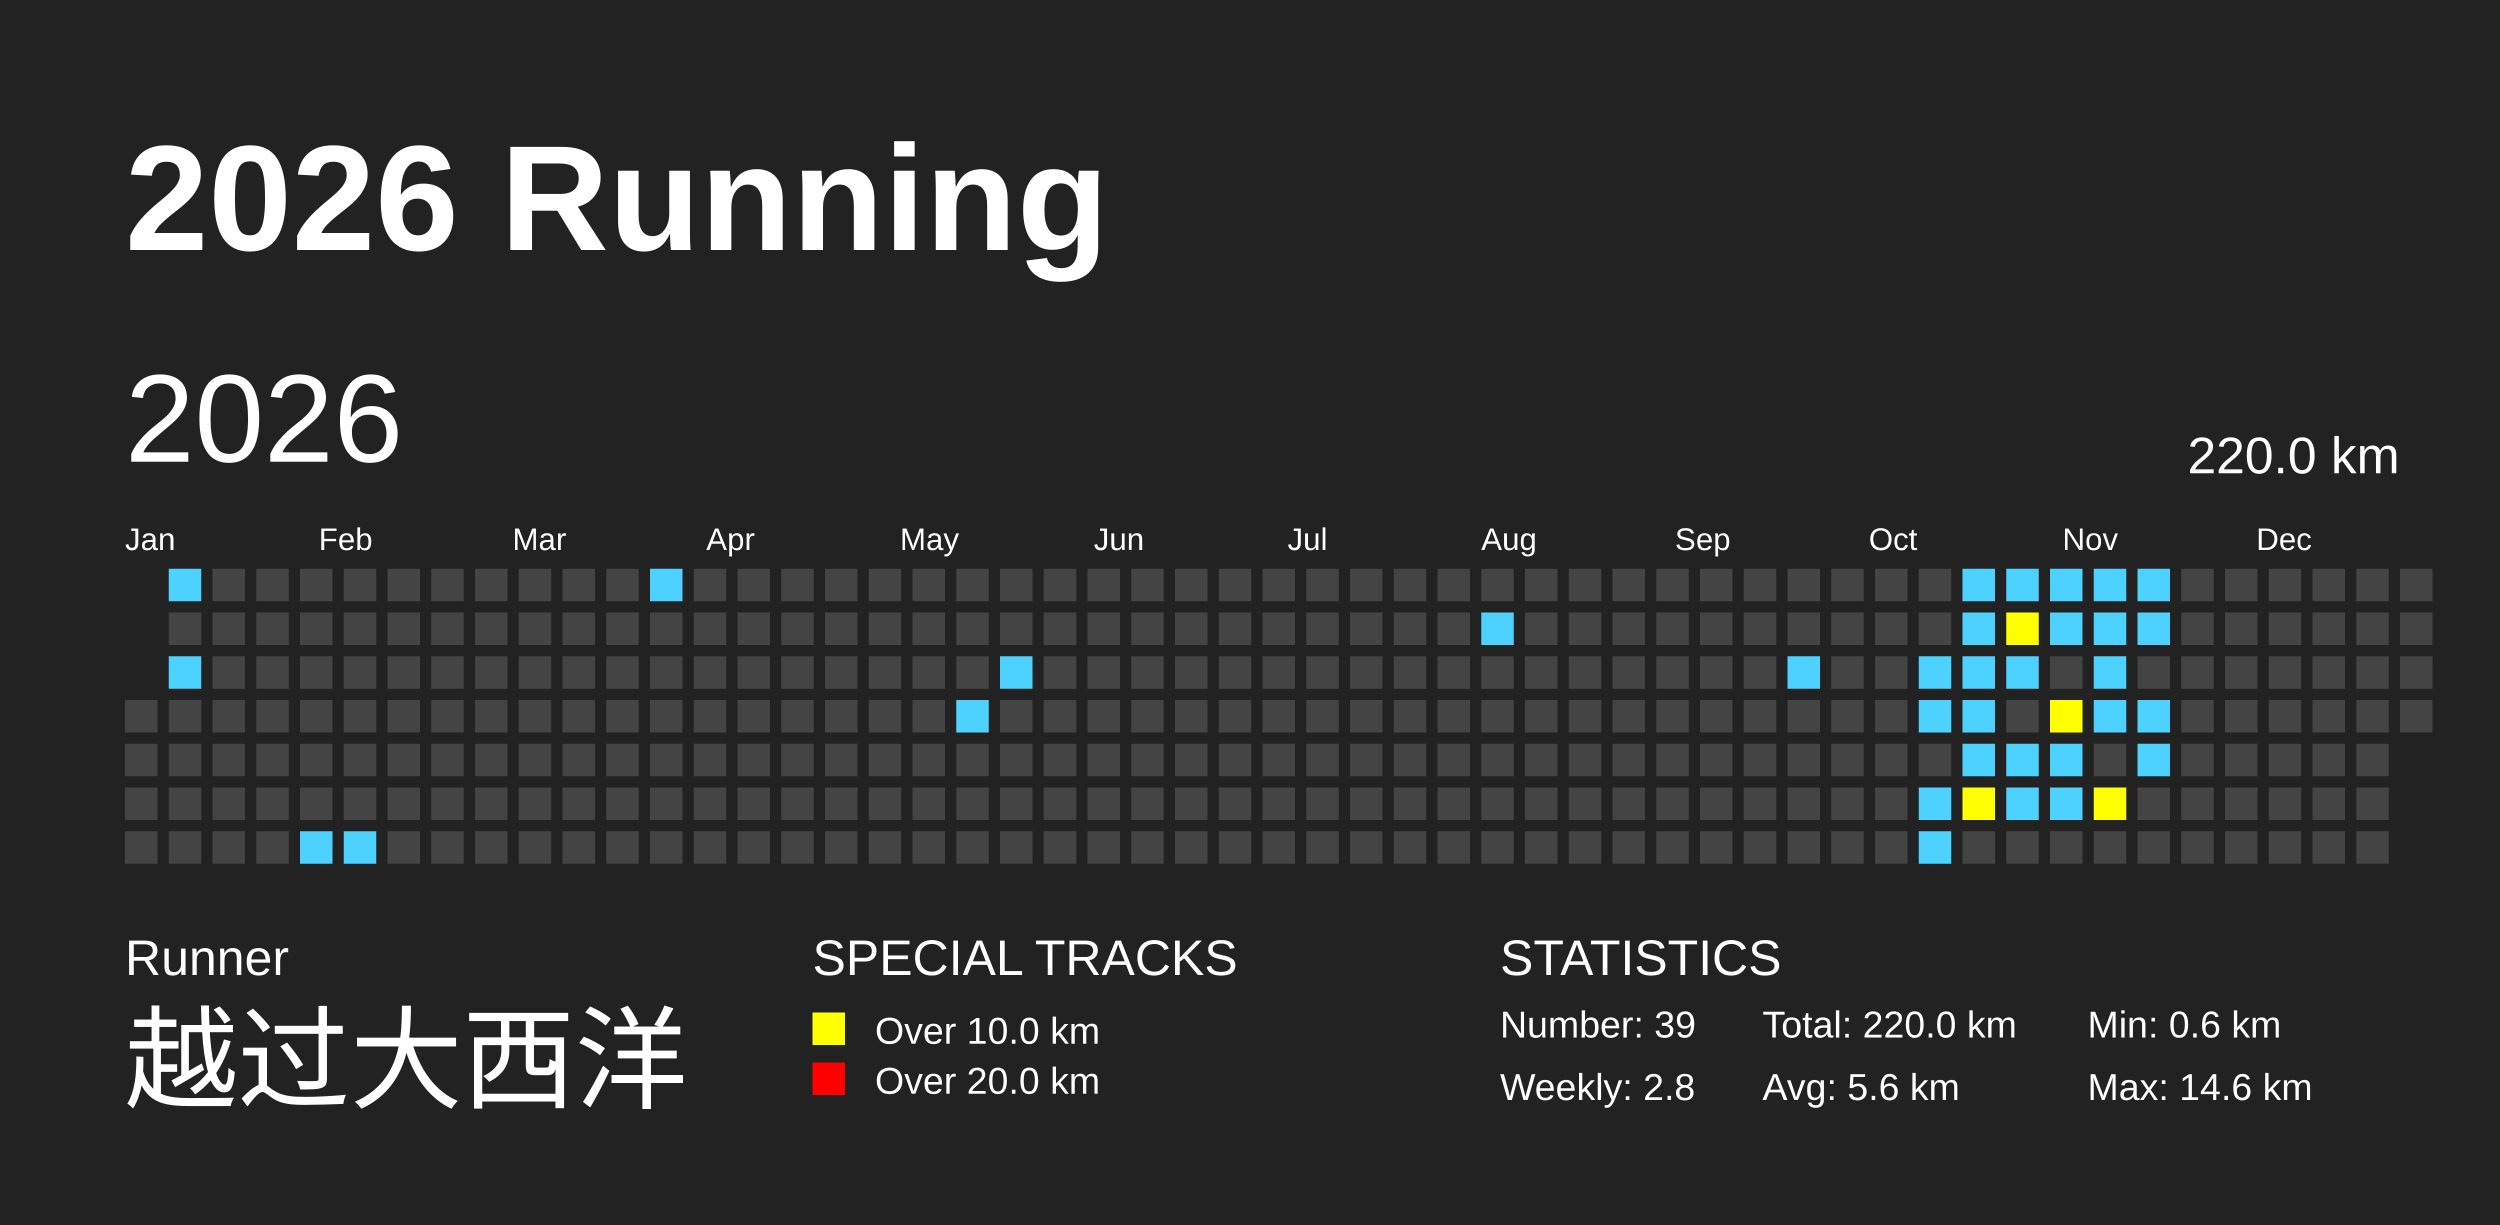
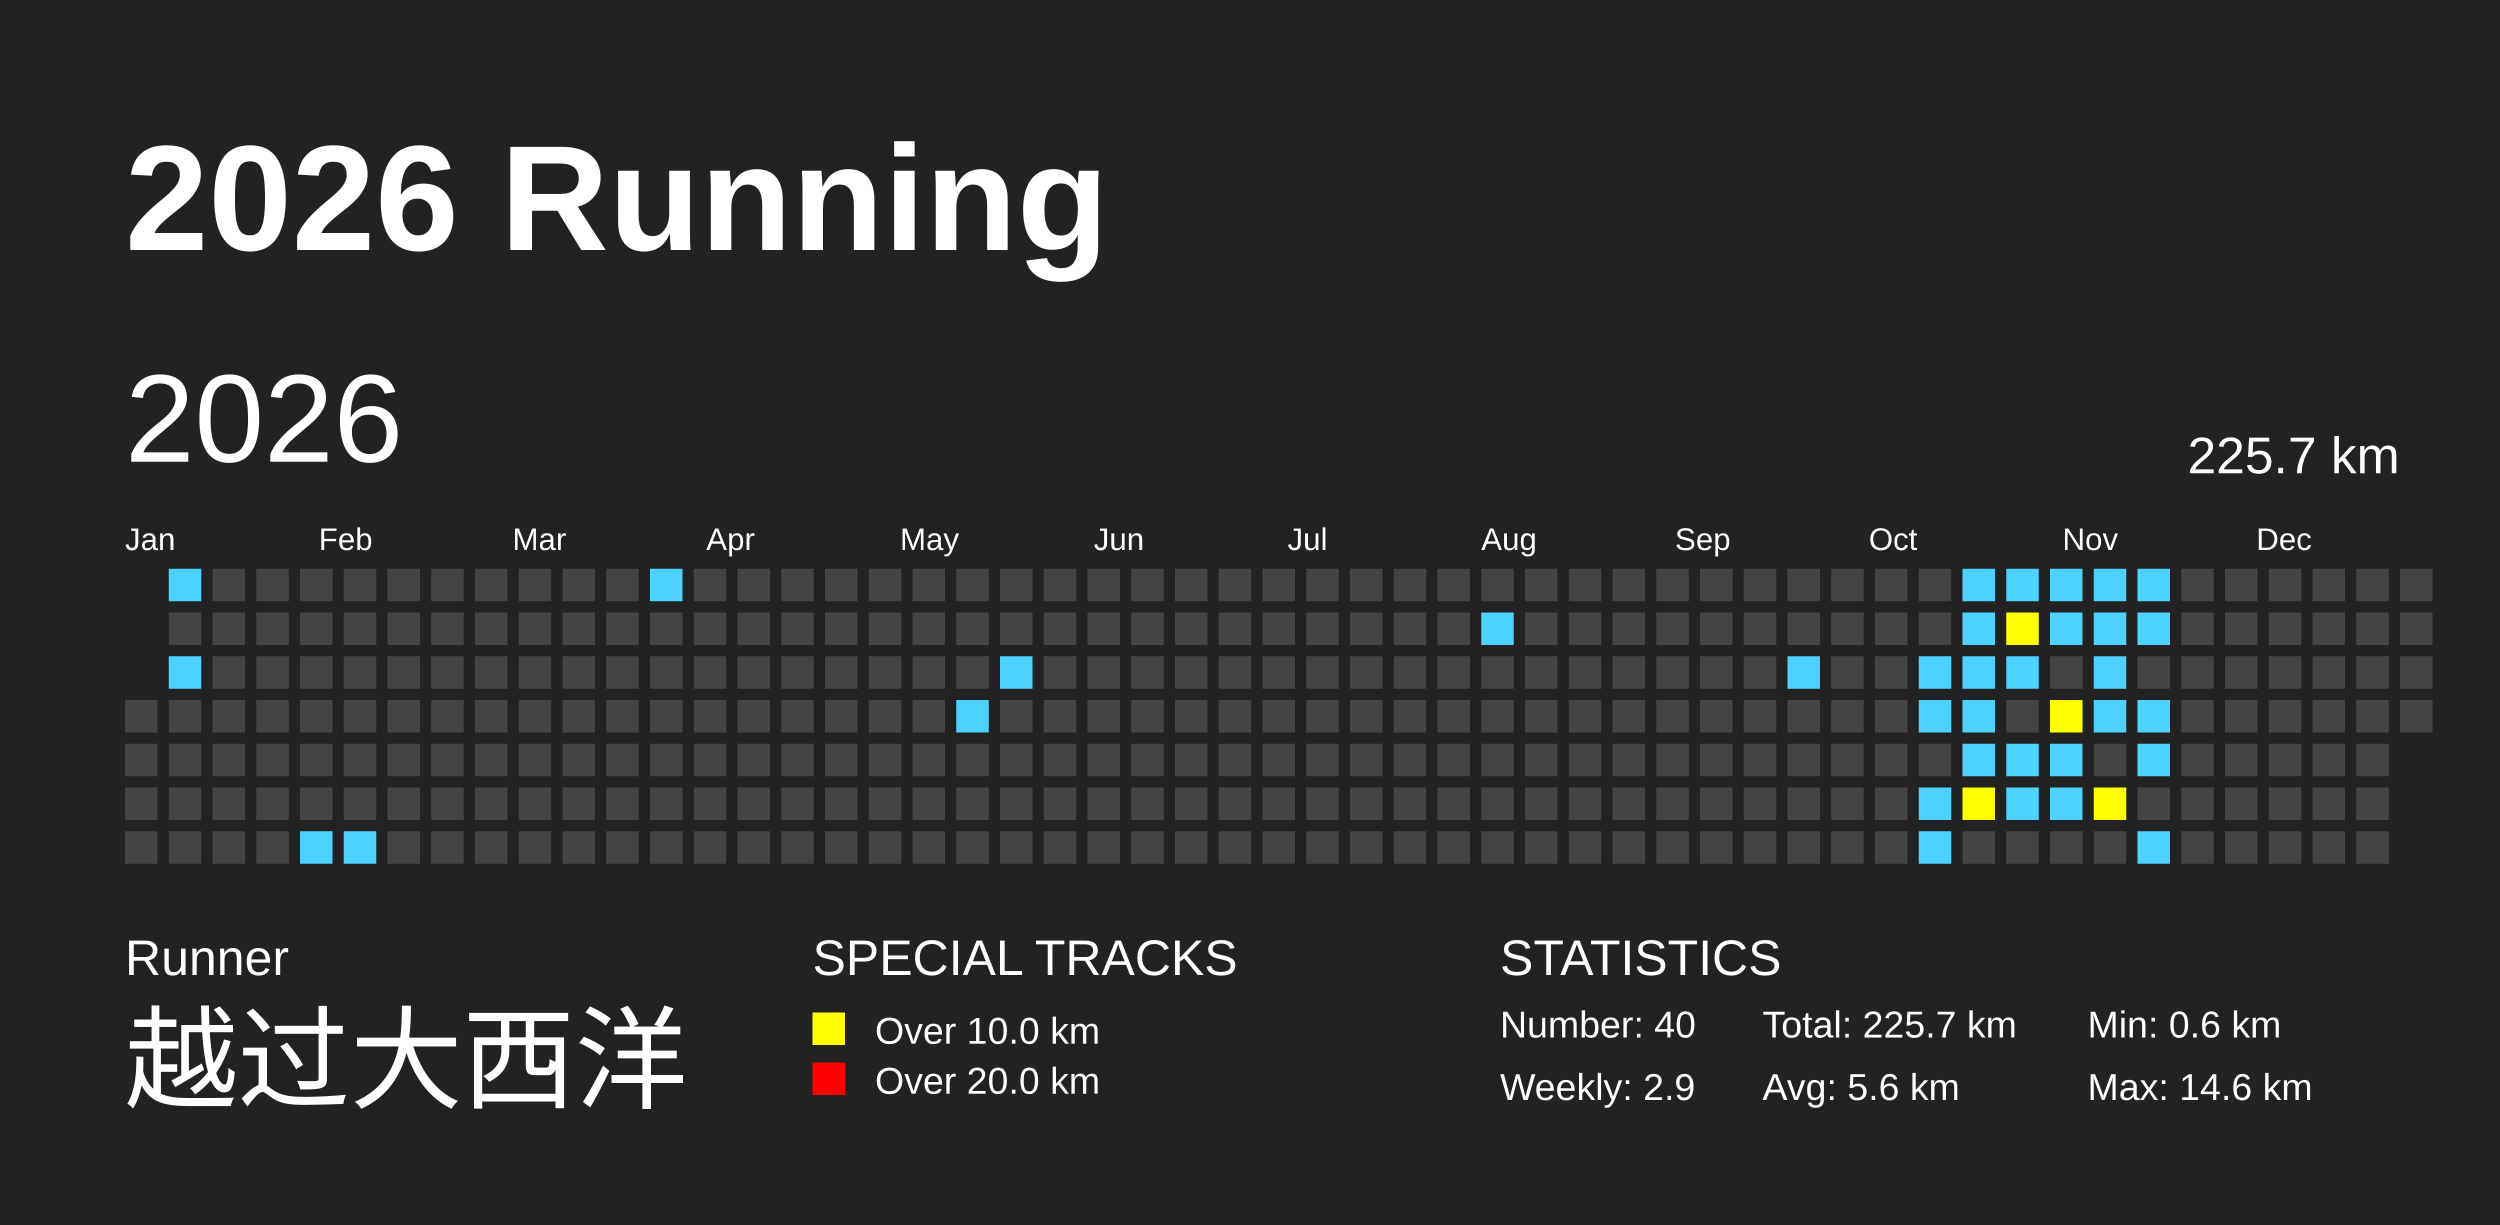
<svg xmlns="http://www.w3.org/2000/svg" baseProfile="full" height="98mm" version="1.1" viewBox="0,0,200,98" width="200mm">
  <defs>
    <pattern height="2" id="indoor-stripe" patternUnits="userSpaceOnUse" width="2">
      <line stroke="white" stroke-opacity="0.45" stroke-width="0.5" x1="0" x2="2" y1="2" y2="0" />
    </pattern>
  </defs>
  <rect fill="#222222" height="98" width="200" x="0" y="0" />
  <text fill="#FFFFFF" style="font-size:12px; font-family:Arial; font-weight:bold;" x="10" y="20">2026 Running</text>
  <text fill="#FFFFFF" style="font-size:4px; font-family:Arial" x="10" y="78">Runner</text>
  <text fill="#FFFFFF" style="font-size:9px; font-family:Arial" x="10" y="88">越过大西洋</text>
  <text fill="#FFFFFF" style="font-size:4px; font-family:Arial" x="65" y="78">SPECIAL TRACKS</text>
  <rect fill="yellow" height="2.6" width="2.6" x="65" y="81" />
  <text fill="#FFFFFF" style="font-size:3px; font-family:Arial" x="70" y="83.5">Over 10.0 km</text>
  <rect fill="red" height="2.6" width="2.6" x="65" y="85" />
  <text fill="#FFFFFF" style="font-size:3px; font-family:Arial" x="70" y="87.5">Over 20.0 km</text>
  <text fill="#FFFFFF" style="font-size:4px; font-family:Arial" x="120" y="78">STATISTICS</text>
-   <text fill="#FFFFFF" style="font-size:3px; font-family:Arial" x="120" y="83">Number: 39</text>
-   <text fill="#FFFFFF" style="font-size:3px; font-family:Arial" x="120" y="88">Weekly: 2.8</text>
-   <text fill="#FFFFFF" style="font-size:3px; font-family:Arial" x="141" y="83">Total: 220.0 km</text>
+   <text fill="#FFFFFF" style="font-size:3px; font-family:Arial" x="120" y="83">Number: 40</text>
+   <text fill="#FFFFFF" style="font-size:3px; font-family:Arial" x="120" y="88">Weekly: 2.9</text>
+   <text fill="#FFFFFF" style="font-size:3px; font-family:Arial" x="141" y="83">Total: 225.7 km</text>
  <text fill="#FFFFFF" style="font-size:3px; font-family:Arial" x="141" y="88">Avg: 5.6 km</text>
  <text fill="#FFFFFF" style="font-size:3px; font-family:Arial" x="167" y="83">Min: 0.6 km</text>
  <text fill="#FFFFFF" style="font-size:3px; font-family:Arial" x="167" y="88">Max: 14.6 km</text>
  <text dominant-baseline="hanging" fill="#FFFFFF" style="font-size:10.0px; font-family:Arial;" x="10" y="30">2026</text>
-   <text dominant-baseline="hanging" fill="#FFFFFF" style="font-size:4.125px; font-family:Arial;" x="175" y="35">220.0 km</text>
+   <text dominant-baseline="hanging" fill="#FFFFFF" style="font-size:4.125px; font-family:Arial;" x="175" y="35">225.7 km</text>
  <text fill="#FFFFFF" style="font-size:2.5px; font-family:Arial" x="10.0" y="44">Jan</text>
  <text fill="#FFFFFF" style="font-size:2.5px; font-family:Arial" x="25.5" y="44">Feb</text>
  <text fill="#FFFFFF" style="font-size:2.5px; font-family:Arial" x="41.0" y="44">Mar</text>
  <text fill="#FFFFFF" style="font-size:2.5px; font-family:Arial" x="56.5" y="44">Apr</text>
  <text fill="#FFFFFF" style="font-size:2.5px; font-family:Arial" x="72.0" y="44">May</text>
  <text fill="#FFFFFF" style="font-size:2.5px; font-family:Arial" x="87.5" y="44">Jun</text>
  <text fill="#FFFFFF" style="font-size:2.5px; font-family:Arial" x="103.0" y="44">Jul</text>
  <text fill="#FFFFFF" style="font-size:2.5px; font-family:Arial" x="118.5" y="44">Aug</text>
  <text fill="#FFFFFF" style="font-size:2.5px; font-family:Arial" x="134.0" y="44">Sep</text>
  <text fill="#FFFFFF" style="font-size:2.5px; font-family:Arial" x="149.5" y="44">Oct</text>
  <text fill="#FFFFFF" style="font-size:2.5px; font-family:Arial" x="165.0" y="44">Nov</text>
  <text fill="#FFFFFF" style="font-size:2.5px; font-family:Arial" x="180.5" y="44">Dec</text>
  <rect fill="#444444" height="2.6" width="2.6" x="10.0" y="56.0" />
  <rect fill="#444444" height="2.6" width="2.6" x="10.0" y="59.5" />
  <rect fill="#444444" height="2.6" width="2.6" x="10.0" y="63.0" />
  <rect fill="#444444" height="2.6" width="2.6" x="10.0" y="66.5" />
  <rect fill="#4DD2FF" height="2.6" width="2.6" x="13.5" y="45.5" />
  <rect fill="#444444" height="2.6" width="2.6" x="13.5" y="49.0" />
  <rect fill="#4DD2FF" height="2.6" width="2.6" x="13.5" y="52.5" />
  <rect fill="#444444" height="2.6" width="2.6" x="13.5" y="56.0" />
  <rect fill="#444444" height="2.6" width="2.6" x="13.5" y="59.5" />
  <rect fill="#444444" height="2.6" width="2.6" x="13.5" y="63.0" />
  <rect fill="#444444" height="2.6" width="2.6" x="13.5" y="66.5" />
  <rect fill="#444444" height="2.6" width="2.6" x="17.0" y="45.5" />
  <rect fill="#444444" height="2.6" width="2.6" x="17.0" y="49.0" />
  <rect fill="#444444" height="2.6" width="2.6" x="17.0" y="52.5" />
  <rect fill="#444444" height="2.6" width="2.6" x="17.0" y="56.0" />
  <rect fill="#444444" height="2.6" width="2.6" x="17.0" y="59.5" />
  <rect fill="#444444" height="2.6" width="2.6" x="17.0" y="63.0" />
  <rect fill="#444444" height="2.6" width="2.6" x="17.0" y="66.5" />
  <rect fill="#444444" height="2.6" width="2.6" x="20.5" y="45.5" />
  <rect fill="#444444" height="2.6" width="2.6" x="20.5" y="49.0" />
  <rect fill="#444444" height="2.6" width="2.6" x="20.5" y="52.5" />
  <rect fill="#444444" height="2.6" width="2.6" x="20.5" y="56.0" />
  <rect fill="#444444" height="2.6" width="2.6" x="20.5" y="59.5" />
  <rect fill="#444444" height="2.6" width="2.6" x="20.5" y="63.0" />
  <rect fill="#444444" height="2.6" width="2.6" x="20.5" y="66.5" />
  <rect fill="#444444" height="2.6" width="2.6" x="24.0" y="45.5" />
  <rect fill="#444444" height="2.6" width="2.6" x="24.0" y="49.0" />
  <rect fill="#444444" height="2.6" width="2.6" x="24.0" y="52.5" />
  <rect fill="#444444" height="2.6" width="2.6" x="24.0" y="56.0" />
  <rect fill="#444444" height="2.6" width="2.6" x="24.0" y="59.5" />
  <rect fill="#444444" height="2.6" width="2.6" x="24.0" y="63.0" />
  <rect fill="#4DD2FF" height="2.6" width="2.6" x="24.0" y="66.5" />
  <rect fill="#444444" height="2.6" width="2.6" x="27.5" y="45.5" />
  <rect fill="#444444" height="2.6" width="2.6" x="27.5" y="49.0" />
  <rect fill="#444444" height="2.6" width="2.6" x="27.5" y="52.5" />
  <rect fill="#444444" height="2.6" width="2.6" x="27.5" y="56.0" />
  <rect fill="#444444" height="2.6" width="2.6" x="27.5" y="59.5" />
  <rect fill="#444444" height="2.6" width="2.6" x="27.5" y="63.0" />
  <rect fill="#4DD2FF" height="2.6" width="2.6" x="27.5" y="66.5" />
  <rect fill="#444444" height="2.6" width="2.6" x="31.0" y="45.5" />
  <rect fill="#444444" height="2.6" width="2.6" x="31.0" y="49.0" />
  <rect fill="#444444" height="2.6" width="2.6" x="31.0" y="52.5" />
  <rect fill="#444444" height="2.6" width="2.6" x="31.0" y="56.0" />
  <rect fill="#444444" height="2.6" width="2.6" x="31.0" y="59.5" />
  <rect fill="#444444" height="2.6" width="2.6" x="31.0" y="63.0" />
  <rect fill="#444444" height="2.6" width="2.6" x="31.0" y="66.5" />
  <rect fill="#444444" height="2.6" width="2.6" x="34.5" y="45.5" />
  <rect fill="#444444" height="2.6" width="2.6" x="34.5" y="49.0" />
  <rect fill="#444444" height="2.6" width="2.6" x="34.5" y="52.5" />
  <rect fill="#444444" height="2.6" width="2.6" x="34.5" y="56.0" />
  <rect fill="#444444" height="2.6" width="2.6" x="34.5" y="59.5" />
  <rect fill="#444444" height="2.6" width="2.6" x="34.5" y="63.0" />
  <rect fill="#444444" height="2.6" width="2.6" x="34.5" y="66.5" />
  <rect fill="#444444" height="2.6" width="2.6" x="38.0" y="45.5" />
  <rect fill="#444444" height="2.6" width="2.6" x="38.0" y="49.0" />
  <rect fill="#444444" height="2.6" width="2.6" x="38.0" y="52.5" />
  <rect fill="#444444" height="2.6" width="2.6" x="38.0" y="56.0" />
  <rect fill="#444444" height="2.6" width="2.6" x="38.0" y="59.5" />
  <rect fill="#444444" height="2.6" width="2.6" x="38.0" y="63.0" />
  <rect fill="#444444" height="2.6" width="2.6" x="38.0" y="66.5" />
  <rect fill="#444444" height="2.6" width="2.6" x="41.5" y="45.5" />
  <rect fill="#444444" height="2.6" width="2.6" x="41.5" y="49.0" />
  <rect fill="#444444" height="2.6" width="2.6" x="41.5" y="52.5" />
  <rect fill="#444444" height="2.6" width="2.6" x="41.5" y="56.0" />
  <rect fill="#444444" height="2.6" width="2.6" x="41.5" y="59.5" />
  <rect fill="#444444" height="2.6" width="2.6" x="41.5" y="63.0" />
  <rect fill="#444444" height="2.6" width="2.6" x="41.5" y="66.5" />
  <rect fill="#444444" height="2.6" width="2.6" x="45.0" y="45.5" />
  <rect fill="#444444" height="2.6" width="2.6" x="45.0" y="49.0" />
  <rect fill="#444444" height="2.6" width="2.6" x="45.0" y="52.5" />
  <rect fill="#444444" height="2.6" width="2.6" x="45.0" y="56.0" />
  <rect fill="#444444" height="2.6" width="2.6" x="45.0" y="59.5" />
  <rect fill="#444444" height="2.6" width="2.6" x="45.0" y="63.0" />
  <rect fill="#444444" height="2.6" width="2.6" x="45.0" y="66.5" />
  <rect fill="#444444" height="2.6" width="2.6" x="48.5" y="45.5" />
  <rect fill="#444444" height="2.6" width="2.6" x="48.5" y="49.0" />
  <rect fill="#444444" height="2.6" width="2.6" x="48.5" y="52.5" />
  <rect fill="#444444" height="2.6" width="2.6" x="48.5" y="56.0" />
  <rect fill="#444444" height="2.6" width="2.6" x="48.5" y="59.5" />
  <rect fill="#444444" height="2.6" width="2.6" x="48.5" y="63.0" />
  <rect fill="#444444" height="2.6" width="2.6" x="48.5" y="66.5" />
  <rect fill="#4DD2FF" height="2.6" width="2.6" x="52.0" y="45.5" />
  <rect fill="#444444" height="2.6" width="2.6" x="52.0" y="49.0" />
  <rect fill="#444444" height="2.6" width="2.6" x="52.0" y="52.5" />
  <rect fill="#444444" height="2.6" width="2.6" x="52.0" y="56.0" />
  <rect fill="#444444" height="2.6" width="2.6" x="52.0" y="59.5" />
  <rect fill="#444444" height="2.6" width="2.6" x="52.0" y="63.0" />
  <rect fill="#444444" height="2.6" width="2.6" x="52.0" y="66.5" />
  <rect fill="#444444" height="2.6" width="2.6" x="55.5" y="45.5" />
  <rect fill="#444444" height="2.6" width="2.6" x="55.5" y="49.0" />
  <rect fill="#444444" height="2.6" width="2.6" x="55.5" y="52.5" />
  <rect fill="#444444" height="2.6" width="2.6" x="55.5" y="56.0" />
  <rect fill="#444444" height="2.6" width="2.6" x="55.5" y="59.5" />
  <rect fill="#444444" height="2.6" width="2.6" x="55.5" y="63.0" />
  <rect fill="#444444" height="2.6" width="2.6" x="55.5" y="66.5" />
  <rect fill="#444444" height="2.6" width="2.6" x="59.0" y="45.5" />
  <rect fill="#444444" height="2.6" width="2.6" x="59.0" y="49.0" />
  <rect fill="#444444" height="2.6" width="2.6" x="59.0" y="52.5" />
  <rect fill="#444444" height="2.6" width="2.6" x="59.0" y="56.0" />
  <rect fill="#444444" height="2.6" width="2.6" x="59.0" y="59.5" />
  <rect fill="#444444" height="2.6" width="2.6" x="59.0" y="63.0" />
  <rect fill="#444444" height="2.6" width="2.6" x="59.0" y="66.5" />
  <rect fill="#444444" height="2.6" width="2.6" x="62.5" y="45.5" />
  <rect fill="#444444" height="2.6" width="2.6" x="62.5" y="49.0" />
  <rect fill="#444444" height="2.6" width="2.6" x="62.5" y="52.5" />
  <rect fill="#444444" height="2.6" width="2.6" x="62.5" y="56.0" />
  <rect fill="#444444" height="2.6" width="2.6" x="62.5" y="59.5" />
  <rect fill="#444444" height="2.6" width="2.6" x="62.5" y="63.0" />
  <rect fill="#444444" height="2.6" width="2.6" x="62.5" y="66.5" />
  <rect fill="#444444" height="2.6" width="2.6" x="66.0" y="45.5" />
  <rect fill="#444444" height="2.6" width="2.6" x="66.0" y="49.0" />
  <rect fill="#444444" height="2.6" width="2.6" x="66.0" y="52.5" />
  <rect fill="#444444" height="2.6" width="2.6" x="66.0" y="56.0" />
  <rect fill="#444444" height="2.6" width="2.6" x="66.0" y="59.5" />
  <rect fill="#444444" height="2.6" width="2.6" x="66.0" y="63.0" />
  <rect fill="#444444" height="2.6" width="2.6" x="66.0" y="66.5" />
  <rect fill="#444444" height="2.6" width="2.6" x="69.5" y="45.5" />
  <rect fill="#444444" height="2.6" width="2.6" x="69.5" y="49.0" />
  <rect fill="#444444" height="2.6" width="2.6" x="69.5" y="52.5" />
  <rect fill="#444444" height="2.6" width="2.6" x="69.5" y="56.0" />
  <rect fill="#444444" height="2.6" width="2.6" x="69.5" y="59.5" />
  <rect fill="#444444" height="2.6" width="2.6" x="69.5" y="63.0" />
  <rect fill="#444444" height="2.6" width="2.6" x="69.5" y="66.5" />
  <rect fill="#444444" height="2.6" width="2.6" x="73.0" y="45.5" />
  <rect fill="#444444" height="2.6" width="2.6" x="73.0" y="49.0" />
  <rect fill="#444444" height="2.6" width="2.6" x="73.0" y="52.5" />
  <rect fill="#444444" height="2.6" width="2.6" x="73.0" y="56.0" />
  <rect fill="#444444" height="2.6" width="2.6" x="73.0" y="59.5" />
  <rect fill="#444444" height="2.6" width="2.6" x="73.0" y="63.0" />
  <rect fill="#444444" height="2.6" width="2.6" x="73.0" y="66.5" />
  <rect fill="#444444" height="2.6" width="2.6" x="76.5" y="45.5" />
  <rect fill="#444444" height="2.6" width="2.6" x="76.5" y="49.0" />
  <rect fill="#444444" height="2.6" width="2.6" x="76.5" y="52.5" />
  <rect fill="#4DD2FF" height="2.6" width="2.6" x="76.5" y="56.0" />
  <rect fill="#444444" height="2.6" width="2.6" x="76.5" y="59.5" />
  <rect fill="#444444" height="2.6" width="2.6" x="76.5" y="63.0" />
  <rect fill="#444444" height="2.6" width="2.6" x="76.5" y="66.5" />
  <rect fill="#444444" height="2.6" width="2.6" x="80.0" y="45.5" />
  <rect fill="#444444" height="2.6" width="2.6" x="80.0" y="49.0" />
  <rect fill="#4DD2FF" height="2.6" width="2.6" x="80.0" y="52.5" />
  <rect fill="#444444" height="2.6" width="2.6" x="80.0" y="56.0" />
  <rect fill="#444444" height="2.6" width="2.6" x="80.0" y="59.5" />
  <rect fill="#444444" height="2.6" width="2.6" x="80.0" y="63.0" />
  <rect fill="#444444" height="2.6" width="2.6" x="80.0" y="66.5" />
  <rect fill="#444444" height="2.6" width="2.6" x="83.5" y="45.5" />
  <rect fill="#444444" height="2.6" width="2.6" x="83.5" y="49.0" />
  <rect fill="#444444" height="2.6" width="2.6" x="83.5" y="52.5" />
  <rect fill="#444444" height="2.6" width="2.6" x="83.5" y="56.0" />
  <rect fill="#444444" height="2.6" width="2.6" x="83.5" y="59.5" />
  <rect fill="#444444" height="2.6" width="2.6" x="83.5" y="63.0" />
  <rect fill="#444444" height="2.6" width="2.6" x="83.5" y="66.5" />
  <rect fill="#444444" height="2.6" width="2.6" x="87.0" y="45.5" />
  <rect fill="#444444" height="2.6" width="2.6" x="87.0" y="49.0" />
  <rect fill="#444444" height="2.6" width="2.6" x="87.0" y="52.5" />
  <rect fill="#444444" height="2.6" width="2.6" x="87.0" y="56.0" />
  <rect fill="#444444" height="2.6" width="2.6" x="87.0" y="59.5" />
  <rect fill="#444444" height="2.6" width="2.6" x="87.0" y="63.0" />
  <rect fill="#444444" height="2.6" width="2.6" x="87.0" y="66.5" />
  <rect fill="#444444" height="2.6" width="2.6" x="90.5" y="45.5" />
  <rect fill="#444444" height="2.6" width="2.6" x="90.5" y="49.0" />
  <rect fill="#444444" height="2.6" width="2.6" x="90.5" y="52.5" />
  <rect fill="#444444" height="2.6" width="2.6" x="90.5" y="56.0" />
  <rect fill="#444444" height="2.6" width="2.6" x="90.5" y="59.5" />
  <rect fill="#444444" height="2.6" width="2.6" x="90.5" y="63.0" />
  <rect fill="#444444" height="2.6" width="2.6" x="90.5" y="66.5" />
  <rect fill="#444444" height="2.6" width="2.6" x="94.0" y="45.5" />
  <rect fill="#444444" height="2.6" width="2.6" x="94.0" y="49.0" />
  <rect fill="#444444" height="2.6" width="2.6" x="94.0" y="52.5" />
  <rect fill="#444444" height="2.6" width="2.6" x="94.0" y="56.0" />
  <rect fill="#444444" height="2.6" width="2.6" x="94.0" y="59.5" />
  <rect fill="#444444" height="2.6" width="2.6" x="94.0" y="63.0" />
  <rect fill="#444444" height="2.6" width="2.6" x="94.0" y="66.5" />
  <rect fill="#444444" height="2.6" width="2.6" x="97.5" y="45.5" />
  <rect fill="#444444" height="2.6" width="2.6" x="97.5" y="49.0" />
  <rect fill="#444444" height="2.6" width="2.6" x="97.5" y="52.5" />
  <rect fill="#444444" height="2.6" width="2.6" x="97.5" y="56.0" />
  <rect fill="#444444" height="2.6" width="2.6" x="97.5" y="59.5" />
  <rect fill="#444444" height="2.6" width="2.6" x="97.5" y="63.0" />
  <rect fill="#444444" height="2.6" width="2.6" x="97.5" y="66.5" />
  <rect fill="#444444" height="2.6" width="2.6" x="101.0" y="45.5" />
  <rect fill="#444444" height="2.6" width="2.6" x="101.0" y="49.0" />
  <rect fill="#444444" height="2.6" width="2.6" x="101.0" y="52.5" />
  <rect fill="#444444" height="2.6" width="2.6" x="101.0" y="56.0" />
  <rect fill="#444444" height="2.6" width="2.6" x="101.0" y="59.5" />
  <rect fill="#444444" height="2.6" width="2.6" x="101.0" y="63.0" />
  <rect fill="#444444" height="2.6" width="2.6" x="101.0" y="66.5" />
  <rect fill="#444444" height="2.6" width="2.6" x="104.5" y="45.5" />
  <rect fill="#444444" height="2.6" width="2.6" x="104.5" y="49.0" />
  <rect fill="#444444" height="2.6" width="2.6" x="104.5" y="52.5" />
  <rect fill="#444444" height="2.6" width="2.6" x="104.5" y="56.0" />
  <rect fill="#444444" height="2.6" width="2.6" x="104.5" y="59.5" />
  <rect fill="#444444" height="2.6" width="2.6" x="104.5" y="63.0" />
  <rect fill="#444444" height="2.6" width="2.6" x="104.5" y="66.5" />
  <rect fill="#444444" height="2.6" width="2.6" x="108.0" y="45.5" />
  <rect fill="#444444" height="2.6" width="2.6" x="108.0" y="49.0" />
  <rect fill="#444444" height="2.6" width="2.6" x="108.0" y="52.5" />
  <rect fill="#444444" height="2.6" width="2.6" x="108.0" y="56.0" />
  <rect fill="#444444" height="2.6" width="2.6" x="108.0" y="59.5" />
  <rect fill="#444444" height="2.6" width="2.6" x="108.0" y="63.0" />
  <rect fill="#444444" height="2.6" width="2.6" x="108.0" y="66.5" />
  <rect fill="#444444" height="2.6" width="2.6" x="111.5" y="45.5" />
  <rect fill="#444444" height="2.6" width="2.6" x="111.5" y="49.0" />
  <rect fill="#444444" height="2.6" width="2.6" x="111.5" y="52.5" />
  <rect fill="#444444" height="2.6" width="2.6" x="111.5" y="56.0" />
  <rect fill="#444444" height="2.6" width="2.6" x="111.5" y="59.5" />
  <rect fill="#444444" height="2.6" width="2.6" x="111.5" y="63.0" />
  <rect fill="#444444" height="2.6" width="2.6" x="111.5" y="66.5" />
  <rect fill="#444444" height="2.6" width="2.6" x="115.0" y="45.5" />
  <rect fill="#444444" height="2.6" width="2.6" x="115.0" y="49.0" />
  <rect fill="#444444" height="2.6" width="2.6" x="115.0" y="52.5" />
  <rect fill="#444444" height="2.6" width="2.6" x="115.0" y="56.0" />
  <rect fill="#444444" height="2.6" width="2.6" x="115.0" y="59.5" />
  <rect fill="#444444" height="2.6" width="2.6" x="115.0" y="63.0" />
  <rect fill="#444444" height="2.6" width="2.6" x="115.0" y="66.5" />
  <rect fill="#444444" height="2.6" width="2.6" x="118.5" y="45.5" />
  <rect fill="#4DD2FF" height="2.6" width="2.6" x="118.5" y="49.0" />
  <rect fill="#444444" height="2.6" width="2.6" x="118.5" y="52.5" />
  <rect fill="#444444" height="2.6" width="2.6" x="118.5" y="56.0" />
  <rect fill="#444444" height="2.6" width="2.6" x="118.5" y="59.5" />
  <rect fill="#444444" height="2.6" width="2.6" x="118.5" y="63.0" />
  <rect fill="#444444" height="2.6" width="2.6" x="118.5" y="66.5" />
  <rect fill="#444444" height="2.6" width="2.6" x="122.0" y="45.5" />
  <rect fill="#444444" height="2.6" width="2.6" x="122.0" y="49.0" />
  <rect fill="#444444" height="2.6" width="2.6" x="122.0" y="52.5" />
  <rect fill="#444444" height="2.6" width="2.6" x="122.0" y="56.0" />
  <rect fill="#444444" height="2.6" width="2.6" x="122.0" y="59.5" />
  <rect fill="#444444" height="2.6" width="2.6" x="122.0" y="63.0" />
  <rect fill="#444444" height="2.6" width="2.6" x="122.0" y="66.5" />
  <rect fill="#444444" height="2.6" width="2.6" x="125.5" y="45.5" />
  <rect fill="#444444" height="2.6" width="2.6" x="125.5" y="49.0" />
  <rect fill="#444444" height="2.6" width="2.6" x="125.5" y="52.5" />
  <rect fill="#444444" height="2.6" width="2.6" x="125.5" y="56.0" />
  <rect fill="#444444" height="2.6" width="2.6" x="125.5" y="59.5" />
  <rect fill="#444444" height="2.6" width="2.6" x="125.5" y="63.0" />
  <rect fill="#444444" height="2.6" width="2.6" x="125.5" y="66.5" />
  <rect fill="#444444" height="2.6" width="2.6" x="129.0" y="45.5" />
  <rect fill="#444444" height="2.6" width="2.6" x="129.0" y="49.0" />
  <rect fill="#444444" height="2.6" width="2.6" x="129.0" y="52.5" />
  <rect fill="#444444" height="2.6" width="2.6" x="129.0" y="56.0" />
  <rect fill="#444444" height="2.6" width="2.6" x="129.0" y="59.5" />
  <rect fill="#444444" height="2.6" width="2.6" x="129.0" y="63.0" />
  <rect fill="#444444" height="2.6" width="2.6" x="129.0" y="66.5" />
  <rect fill="#444444" height="2.6" width="2.6" x="132.5" y="45.5" />
  <rect fill="#444444" height="2.6" width="2.6" x="132.5" y="49.0" />
  <rect fill="#444444" height="2.6" width="2.6" x="132.5" y="52.5" />
  <rect fill="#444444" height="2.6" width="2.6" x="132.5" y="56.0" />
  <rect fill="#444444" height="2.6" width="2.6" x="132.5" y="59.5" />
  <rect fill="#444444" height="2.6" width="2.6" x="132.5" y="63.0" />
  <rect fill="#444444" height="2.6" width="2.6" x="132.5" y="66.5" />
  <rect fill="#444444" height="2.6" width="2.6" x="136.0" y="45.5" />
  <rect fill="#444444" height="2.6" width="2.6" x="136.0" y="49.0" />
  <rect fill="#444444" height="2.6" width="2.6" x="136.0" y="52.5" />
  <rect fill="#444444" height="2.6" width="2.6" x="136.0" y="56.0" />
  <rect fill="#444444" height="2.6" width="2.6" x="136.0" y="59.5" />
  <rect fill="#444444" height="2.6" width="2.6" x="136.0" y="63.0" />
  <rect fill="#444444" height="2.6" width="2.6" x="136.0" y="66.5" />
  <rect fill="#444444" height="2.6" width="2.6" x="139.5" y="45.5" />
  <rect fill="#444444" height="2.6" width="2.6" x="139.5" y="49.0" />
  <rect fill="#444444" height="2.6" width="2.6" x="139.5" y="52.5" />
  <rect fill="#444444" height="2.6" width="2.6" x="139.5" y="56.0" />
  <rect fill="#444444" height="2.6" width="2.6" x="139.5" y="59.5" />
  <rect fill="#444444" height="2.6" width="2.6" x="139.5" y="63.0" />
  <rect fill="#444444" height="2.6" width="2.6" x="139.5" y="66.5" />
  <rect fill="#444444" height="2.6" width="2.6" x="143.0" y="45.5" />
  <rect fill="#444444" height="2.6" width="2.6" x="143.0" y="49.0" />
  <rect fill="#4DD2FF" height="2.6" width="2.6" x="143.0" y="52.5" />
  <rect fill="#444444" height="2.6" width="2.6" x="143.0" y="56.0" />
  <rect fill="#444444" height="2.6" width="2.6" x="143.0" y="59.5" />
  <rect fill="#444444" height="2.6" width="2.6" x="143.0" y="63.0" />
  <rect fill="#444444" height="2.6" width="2.6" x="143.0" y="66.5" />
  <rect fill="#444444" height="2.6" width="2.6" x="146.5" y="45.5" />
  <rect fill="#444444" height="2.6" width="2.6" x="146.5" y="49.0" />
  <rect fill="#444444" height="2.6" width="2.6" x="146.5" y="52.5" />
  <rect fill="#444444" height="2.6" width="2.6" x="146.5" y="56.0" />
  <rect fill="#444444" height="2.6" width="2.6" x="146.5" y="59.5" />
  <rect fill="#444444" height="2.6" width="2.6" x="146.5" y="63.0" />
  <rect fill="#444444" height="2.6" width="2.6" x="146.5" y="66.5" />
  <rect fill="#444444" height="2.6" width="2.6" x="150.0" y="45.5" />
  <rect fill="#444444" height="2.6" width="2.6" x="150.0" y="49.0" />
  <rect fill="#444444" height="2.6" width="2.6" x="150.0" y="52.5" />
  <rect fill="#444444" height="2.6" width="2.6" x="150.0" y="56.0" />
  <rect fill="#444444" height="2.6" width="2.6" x="150.0" y="59.5" />
  <rect fill="#444444" height="2.6" width="2.6" x="150.0" y="63.0" />
  <rect fill="#444444" height="2.6" width="2.6" x="150.0" y="66.5" />
  <rect fill="#444444" height="2.6" width="2.6" x="153.5" y="45.5" />
  <rect fill="#444444" height="2.6" width="2.6" x="153.5" y="49.0" />
  <rect fill="#4DD2FF" height="2.6" width="2.6" x="153.5" y="52.5" />
  <rect fill="#4DD2FF" height="2.6" width="2.6" x="153.5" y="56.0" />
  <rect fill="#444444" height="2.6" width="2.6" x="153.5" y="59.5" />
  <rect fill="#4DD2FF" height="2.6" width="2.6" x="153.5" y="63.0" />
  <rect fill="#4DD2FF" height="2.6" width="2.6" x="153.5" y="66.5" />
  <rect fill="#4DD2FF" height="2.6" width="2.6" x="157.0" y="45.5" />
  <rect fill="#4DD2FF" height="2.6" width="2.6" x="157.0" y="49.0" />
  <rect fill="#4DD2FF" height="2.6" width="2.6" x="157.0" y="52.5" />
  <rect fill="#4DD2FF" height="2.6" width="2.6" x="157.0" y="56.0" />
  <rect fill="#4DD2FF" height="2.6" width="2.6" x="157.0" y="59.5" />
  <rect fill="yellow" height="2.6" width="2.6" x="157.0" y="63.0" />
  <rect fill="#444444" height="2.6" width="2.6" x="157.0" y="66.5" />
  <rect fill="#4DD2FF" height="2.6" width="2.6" x="160.5" y="45.5" />
  <rect fill="yellow" height="2.6" width="2.6" x="160.5" y="49.0" />
  <rect fill="#4DD2FF" height="2.6" width="2.6" x="160.5" y="52.5" />
  <rect fill="#444444" height="2.6" width="2.6" x="160.5" y="56.0" />
  <rect fill="#4DD2FF" height="2.6" width="2.6" x="160.5" y="59.5" />
  <rect fill="#4DD2FF" height="2.6" width="2.6" x="160.5" y="63.0" />
  <rect fill="#444444" height="2.6" width="2.6" x="160.5" y="66.5" />
  <rect fill="#4DD2FF" height="2.6" width="2.6" x="164.0" y="45.5" />
  <rect fill="#4DD2FF" height="2.6" width="2.6" x="164.0" y="49.0" />
  <rect fill="#444444" height="2.6" width="2.6" x="164.0" y="52.5" />
  <rect fill="yellow" height="2.6" width="2.6" x="164.0" y="56.0" />
  <rect fill="#4DD2FF" height="2.6" width="2.6" x="164.0" y="59.5" />
  <rect fill="#4DD2FF" height="2.6" width="2.6" x="164.0" y="63.0" />
  <rect fill="#444444" height="2.6" width="2.6" x="164.0" y="66.5" />
  <rect fill="#4DD2FF" height="2.6" width="2.6" x="167.5" y="45.5" />
  <rect fill="#4DD2FF" height="2.6" width="2.6" x="167.5" y="49.0" />
  <rect fill="#4DD2FF" height="2.6" width="2.6" x="167.5" y="52.5" />
  <rect fill="#4DD2FF" height="2.6" width="2.6" x="167.5" y="56.0" />
  <rect fill="#444444" height="2.6" width="2.6" x="167.5" y="59.5" />
  <rect fill="yellow" height="2.6" width="2.6" x="167.5" y="63.0" />
  <rect fill="#444444" height="2.6" width="2.6" x="167.5" y="66.5" />
  <rect fill="#4DD2FF" height="2.6" width="2.6" x="171.0" y="45.5" />
  <rect fill="#4DD2FF" height="2.6" width="2.6" x="171.0" y="49.0" />
  <rect fill="#444444" height="2.6" width="2.6" x="171.0" y="52.5" />
  <rect fill="#4DD2FF" height="2.6" width="2.6" x="171.0" y="56.0" />
  <rect fill="#4DD2FF" height="2.6" width="2.6" x="171.0" y="59.5" />
  <rect fill="#444444" height="2.6" width="2.6" x="171.0" y="63.0" />
-   <rect fill="#444444" height="2.6" width="2.6" x="171.0" y="66.5" />
+   <rect fill="#4DD2FF" height="2.6" width="2.6" x="171.0" y="66.5" />
  <rect fill="#444444" height="2.6" width="2.6" x="174.5" y="45.5" />
  <rect fill="#444444" height="2.6" width="2.6" x="174.5" y="49.0" />
  <rect fill="#444444" height="2.6" width="2.6" x="174.5" y="52.5" />
  <rect fill="#444444" height="2.6" width="2.6" x="174.5" y="56.0" />
  <rect fill="#444444" height="2.6" width="2.6" x="174.5" y="59.5" />
  <rect fill="#444444" height="2.6" width="2.6" x="174.5" y="63.0" />
  <rect fill="#444444" height="2.6" width="2.6" x="174.5" y="66.5" />
  <rect fill="#444444" height="2.6" width="2.6" x="178.0" y="45.5" />
  <rect fill="#444444" height="2.6" width="2.6" x="178.0" y="49.0" />
  <rect fill="#444444" height="2.6" width="2.6" x="178.0" y="52.5" />
  <rect fill="#444444" height="2.6" width="2.6" x="178.0" y="56.0" />
  <rect fill="#444444" height="2.6" width="2.6" x="178.0" y="59.5" />
  <rect fill="#444444" height="2.6" width="2.6" x="178.0" y="63.0" />
  <rect fill="#444444" height="2.6" width="2.6" x="178.0" y="66.5" />
  <rect fill="#444444" height="2.6" width="2.6" x="181.5" y="45.5" />
  <rect fill="#444444" height="2.6" width="2.6" x="181.5" y="49.0" />
  <rect fill="#444444" height="2.6" width="2.6" x="181.5" y="52.5" />
  <rect fill="#444444" height="2.6" width="2.6" x="181.5" y="56.0" />
  <rect fill="#444444" height="2.6" width="2.6" x="181.5" y="59.5" />
  <rect fill="#444444" height="2.6" width="2.6" x="181.5" y="63.0" />
  <rect fill="#444444" height="2.6" width="2.6" x="181.5" y="66.5" />
  <rect fill="#444444" height="2.6" width="2.6" x="185.0" y="45.5" />
  <rect fill="#444444" height="2.6" width="2.6" x="185.0" y="49.0" />
  <rect fill="#444444" height="2.6" width="2.6" x="185.0" y="52.5" />
  <rect fill="#444444" height="2.6" width="2.6" x="185.0" y="56.0" />
  <rect fill="#444444" height="2.6" width="2.6" x="185.0" y="59.5" />
  <rect fill="#444444" height="2.6" width="2.6" x="185.0" y="63.0" />
  <rect fill="#444444" height="2.6" width="2.6" x="185.0" y="66.5" />
  <rect fill="#444444" height="2.6" width="2.6" x="188.5" y="45.5" />
  <rect fill="#444444" height="2.6" width="2.6" x="188.5" y="49.0" />
  <rect fill="#444444" height="2.6" width="2.6" x="188.5" y="52.5" />
  <rect fill="#444444" height="2.6" width="2.6" x="188.5" y="56.0" />
  <rect fill="#444444" height="2.6" width="2.6" x="188.5" y="59.5" />
  <rect fill="#444444" height="2.6" width="2.6" x="188.5" y="63.0" />
  <rect fill="#444444" height="2.6" width="2.6" x="188.5" y="66.5" />
  <rect fill="#444444" height="2.6" width="2.6" x="192.0" y="45.5" />
  <rect fill="#444444" height="2.6" width="2.6" x="192.0" y="49.0" />
  <rect fill="#444444" height="2.6" width="2.6" x="192.0" y="52.5" />
  <rect fill="#444444" height="2.6" width="2.6" x="192.0" y="56.0" />
</svg>
